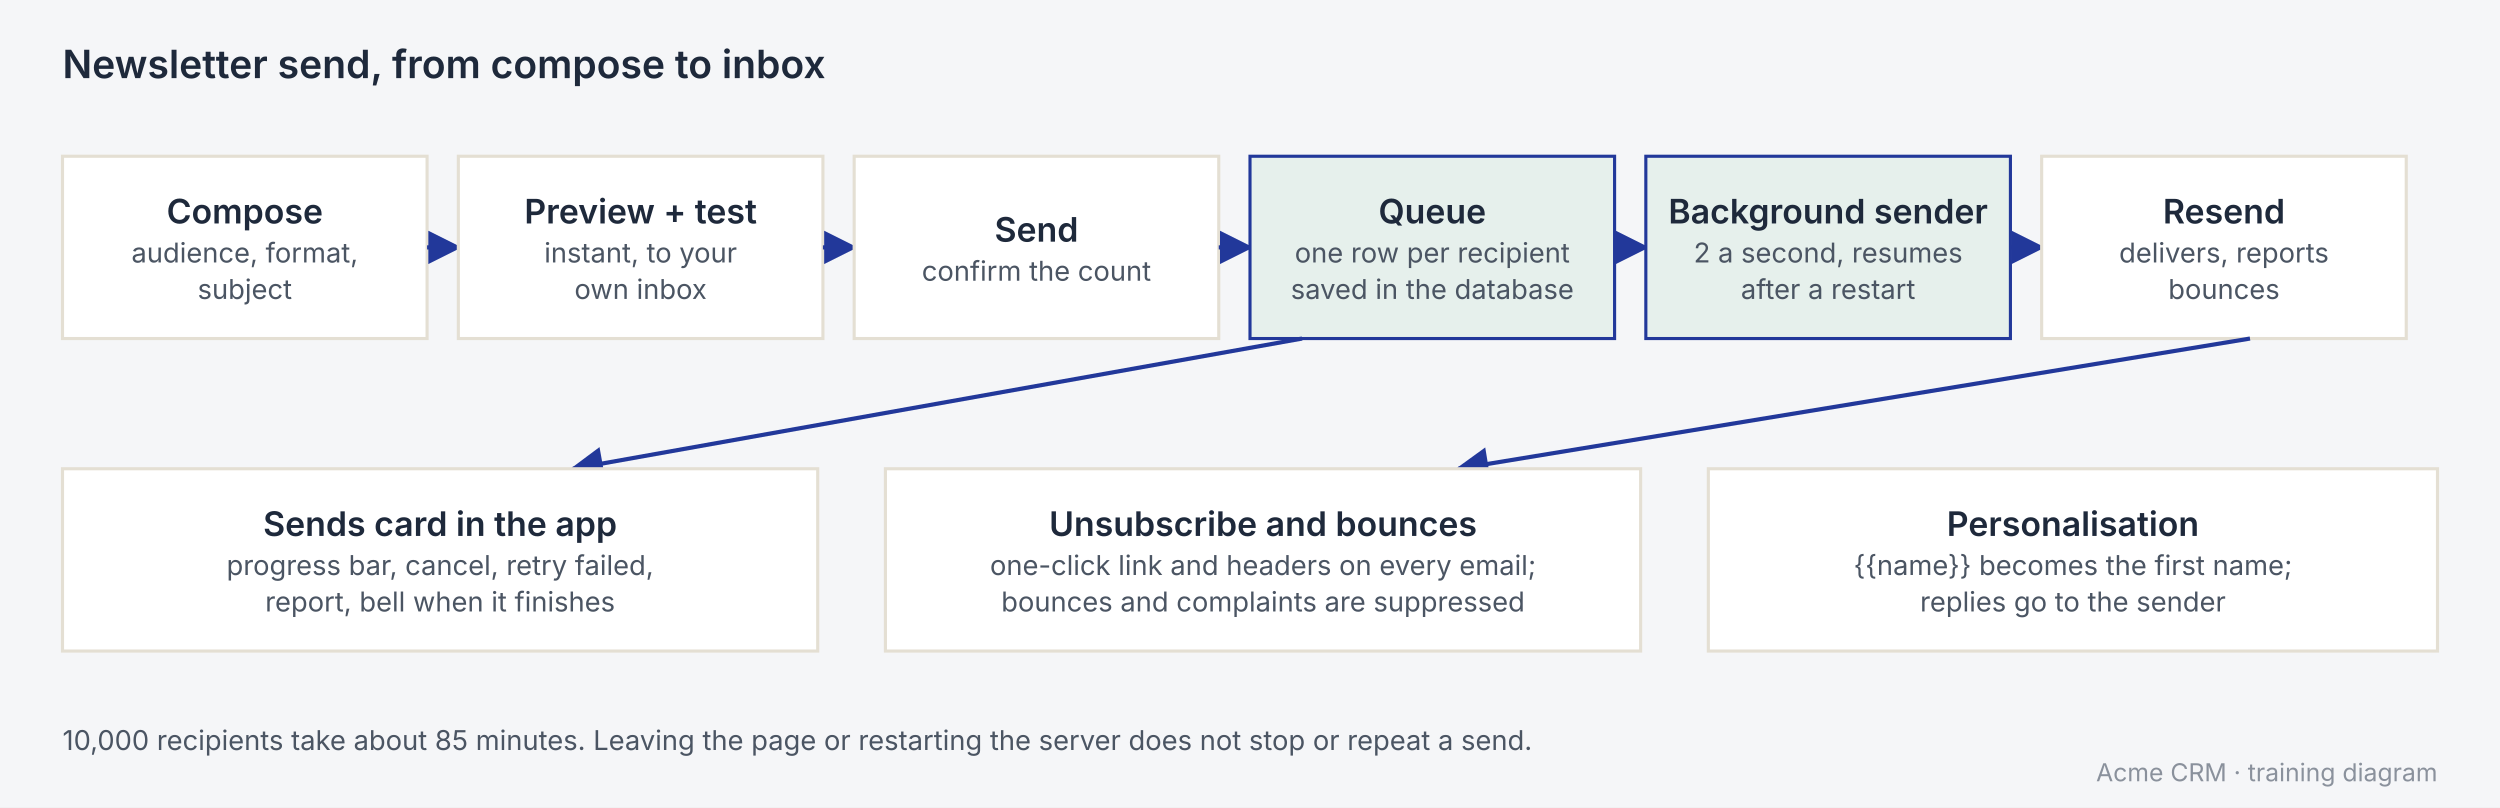
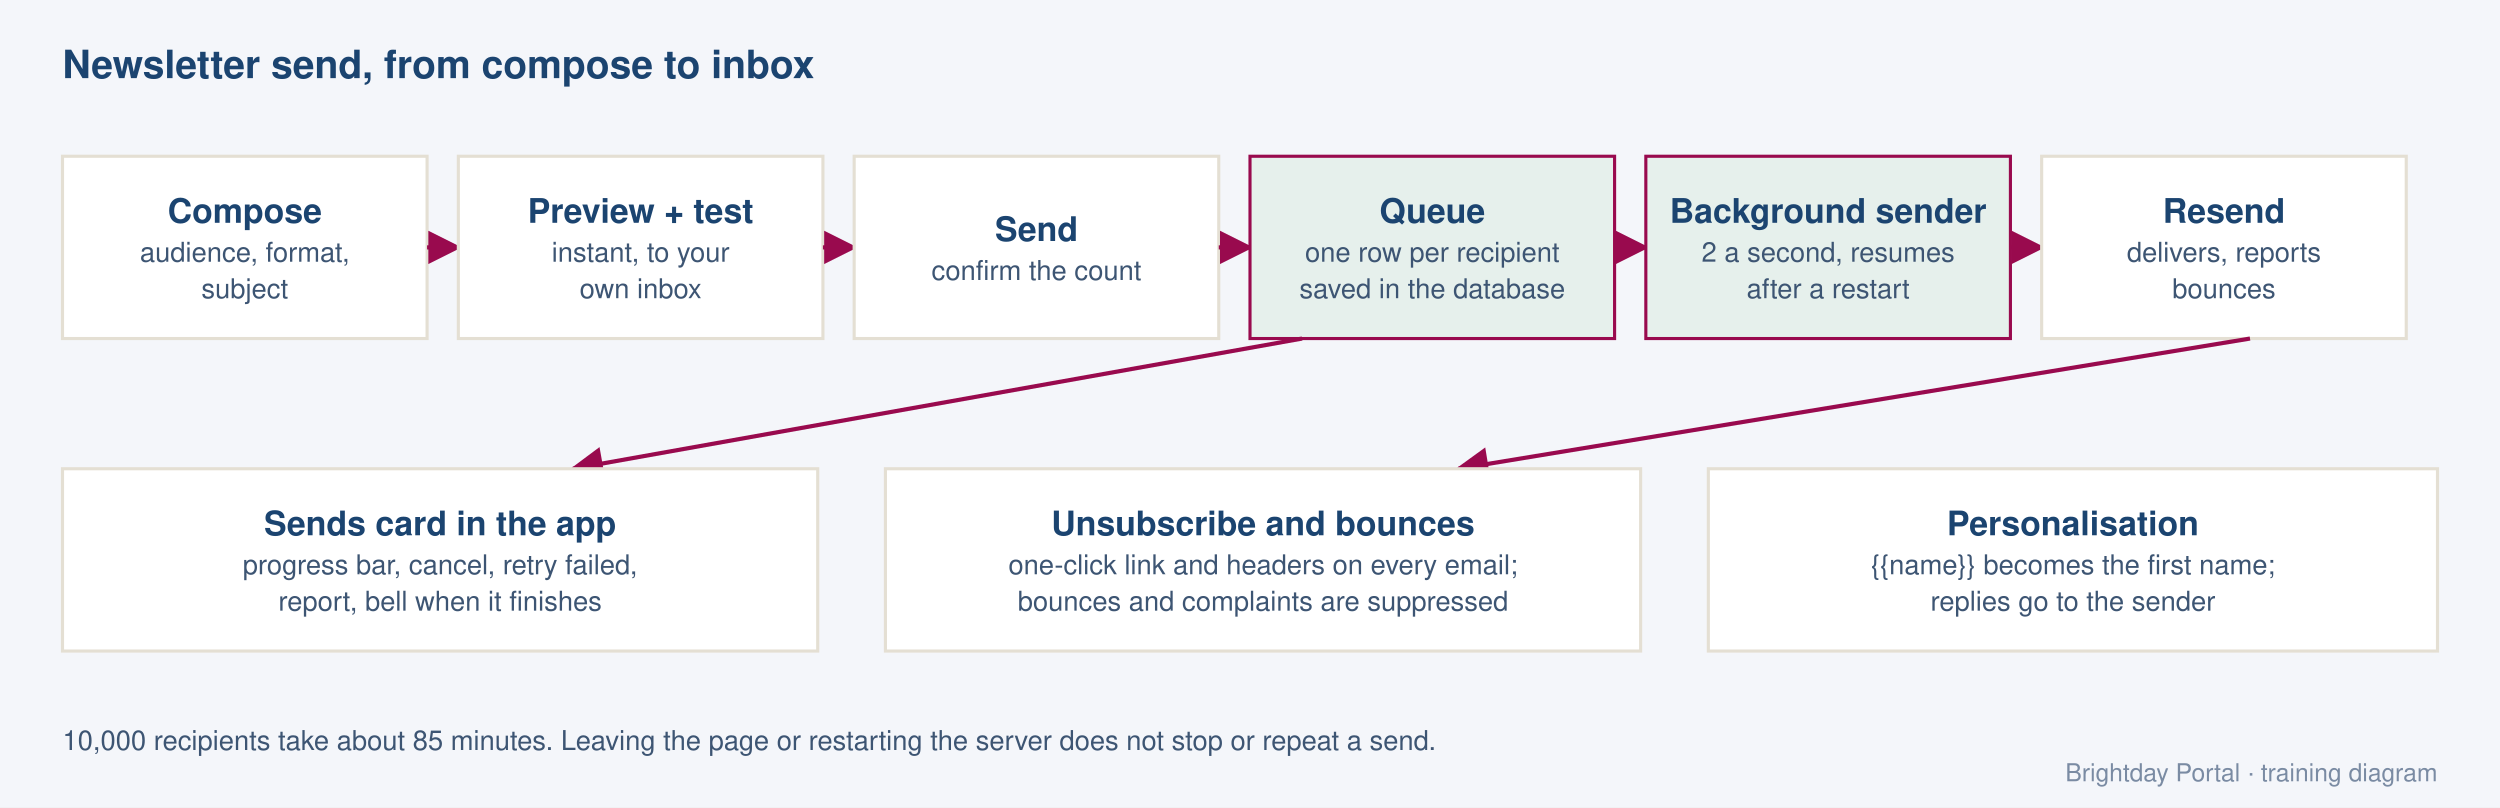
<svg xmlns="http://www.w3.org/2000/svg" viewBox="0 0 960 310" width="960" height="310" role="img" aria-label="Newsletter send, from compose to inbox">
  <defs>
    <marker id="a" viewBox="0 0 10 10" refX="9" refY="5" markerWidth="8" markerHeight="8" orient="auto-start-reverse">
-       <path d="M0 0L10 5L0 10z" fill="#22389A" />
+       <path d="M0 0L10 5L0 10z" fill="#990A4E" />
    </marker>
  </defs>
-   <rect width="960" height="310" fill="#F5F6F8" />
-   <text x="24" y="30" font-size="15" font-weight="600" fill="#1E293B" style="font-family:Inter,Segoe UI,Helvetica,Arial,sans-serif">Newsletter send, from compose to inbox</text>
+   <rect width="960" height="310" fill="#F4F6FA" />
+   <text x="24" y="30" font-size="15" font-weight="600" fill="#1B4470" style="font-family:Manrope,Segoe UI,Helvetica,Arial,sans-serif">Newsletter send, from compose to inbox</text>
  <rect x="24" y="60" width="140" height="70" fill="#FFFFFF" stroke="#E4DFD3" stroke-width="1.2" />
-   <text x="94.0" y="81.0" text-anchor="middle" dominant-baseline="middle" font-size="13" font-weight="600" fill="#1E293B" style="font-family:Inter,Segoe UI,Helvetica,Arial,sans-serif">Compose</text>
-   <text x="94.0" y="97.0" text-anchor="middle" dominant-baseline="middle" font-size="10.5" fill="#4B5563" style="font-family:Inter,Segoe UI,Helvetica,Arial,sans-serif">audience, format,</text>
-   <text x="94.0" y="111.0" text-anchor="middle" dominant-baseline="middle" font-size="10.5" fill="#4B5563" style="font-family:Inter,Segoe UI,Helvetica,Arial,sans-serif">subject</text>
-   <line x1="164" y1="95" x2="176" y2="95" stroke="#22389A" stroke-width="1.6" marker-end="url(#a)" />
+   <text x="94.0" y="81.0" text-anchor="middle" dominant-baseline="middle" font-size="13" font-weight="600" fill="#1B4470" style="font-family:Manrope,Segoe UI,Helvetica,Arial,sans-serif">Compose</text>
+   <text x="94.0" y="97.0" text-anchor="middle" dominant-baseline="middle" font-size="10.5" fill="#3D5573" style="font-family:Manrope,Segoe UI,Helvetica,Arial,sans-serif">audience, format,</text>
+   <text x="94.0" y="111.0" text-anchor="middle" dominant-baseline="middle" font-size="10.5" fill="#3D5573" style="font-family:Manrope,Segoe UI,Helvetica,Arial,sans-serif">subject</text>
+   <line x1="164" y1="95" x2="176" y2="95" stroke="#990A4E" stroke-width="1.6" marker-end="url(#a)" />
  <rect x="176" y="60" width="140" height="70" fill="#FFFFFF" stroke="#E4DFD3" stroke-width="1.2" />
-   <text x="246.0" y="81.0" text-anchor="middle" dominant-baseline="middle" font-size="13" font-weight="600" fill="#1E293B" style="font-family:Inter,Segoe UI,Helvetica,Arial,sans-serif">Preview + test</text>
-   <text x="246.0" y="97.0" text-anchor="middle" dominant-baseline="middle" font-size="10.5" fill="#4B5563" style="font-family:Inter,Segoe UI,Helvetica,Arial,sans-serif">instant, to your</text>
-   <text x="246.0" y="111.0" text-anchor="middle" dominant-baseline="middle" font-size="10.5" fill="#4B5563" style="font-family:Inter,Segoe UI,Helvetica,Arial,sans-serif">own inbox</text>
-   <line x1="316" y1="95" x2="328" y2="95" stroke="#22389A" stroke-width="1.6" marker-end="url(#a)" />
+   <text x="246.0" y="81.0" text-anchor="middle" dominant-baseline="middle" font-size="13" font-weight="600" fill="#1B4470" style="font-family:Manrope,Segoe UI,Helvetica,Arial,sans-serif">Preview + test</text>
+   <text x="246.0" y="97.0" text-anchor="middle" dominant-baseline="middle" font-size="10.5" fill="#3D5573" style="font-family:Manrope,Segoe UI,Helvetica,Arial,sans-serif">instant, to your</text>
+   <text x="246.0" y="111.0" text-anchor="middle" dominant-baseline="middle" font-size="10.5" fill="#3D5573" style="font-family:Manrope,Segoe UI,Helvetica,Arial,sans-serif">own inbox</text>
+   <line x1="316" y1="95" x2="328" y2="95" stroke="#990A4E" stroke-width="1.6" marker-end="url(#a)" />
  <rect x="328" y="60" width="140" height="70" fill="#FFFFFF" stroke="#E4DFD3" stroke-width="1.2" />
-   <text x="398.0" y="88.0" text-anchor="middle" dominant-baseline="middle" font-size="13" font-weight="600" fill="#1E293B" style="font-family:Inter,Segoe UI,Helvetica,Arial,sans-serif">Send</text>
-   <text x="398.0" y="104.0" text-anchor="middle" dominant-baseline="middle" font-size="10.5" fill="#4B5563" style="font-family:Inter,Segoe UI,Helvetica,Arial,sans-serif">confirm the count</text>
-   <line x1="468" y1="95" x2="480" y2="95" stroke="#22389A" stroke-width="1.6" marker-end="url(#a)" />
-   <rect x="480" y="60" width="140" height="70" fill="#E6F0EC" stroke="#22389A" stroke-width="1.2" />
-   <text x="550.0" y="81.0" text-anchor="middle" dominant-baseline="middle" font-size="13" font-weight="600" fill="#1E293B" style="font-family:Inter,Segoe UI,Helvetica,Arial,sans-serif">Queue</text>
-   <text x="550.0" y="97.0" text-anchor="middle" dominant-baseline="middle" font-size="10.5" fill="#4B5563" style="font-family:Inter,Segoe UI,Helvetica,Arial,sans-serif">one row per recipient</text>
-   <text x="550.0" y="111.0" text-anchor="middle" dominant-baseline="middle" font-size="10.5" fill="#4B5563" style="font-family:Inter,Segoe UI,Helvetica,Arial,sans-serif">saved in the database</text>
-   <line x1="620" y1="95" x2="632" y2="95" stroke="#22389A" stroke-width="1.6" marker-end="url(#a)" />
-   <rect x="632" y="60" width="140" height="70" fill="#E6F0EC" stroke="#22389A" stroke-width="1.2" />
-   <text x="702.0" y="81.0" text-anchor="middle" dominant-baseline="middle" font-size="13" font-weight="600" fill="#1E293B" style="font-family:Inter,Segoe UI,Helvetica,Arial,sans-serif">Background sender</text>
-   <text x="702.0" y="97.0" text-anchor="middle" dominant-baseline="middle" font-size="10.5" fill="#4B5563" style="font-family:Inter,Segoe UI,Helvetica,Arial,sans-serif">2 a second, resumes</text>
-   <text x="702.0" y="111.0" text-anchor="middle" dominant-baseline="middle" font-size="10.5" fill="#4B5563" style="font-family:Inter,Segoe UI,Helvetica,Arial,sans-serif">after a restart</text>
-   <line x1="772" y1="95" x2="784" y2="95" stroke="#22389A" stroke-width="1.6" marker-end="url(#a)" />
+   <text x="398.0" y="88.0" text-anchor="middle" dominant-baseline="middle" font-size="13" font-weight="600" fill="#1B4470" style="font-family:Manrope,Segoe UI,Helvetica,Arial,sans-serif">Send</text>
+   <text x="398.0" y="104.0" text-anchor="middle" dominant-baseline="middle" font-size="10.5" fill="#3D5573" style="font-family:Manrope,Segoe UI,Helvetica,Arial,sans-serif">confirm the count</text>
+   <line x1="468" y1="95" x2="480" y2="95" stroke="#990A4E" stroke-width="1.6" marker-end="url(#a)" />
+   <rect x="480" y="60" width="140" height="70" fill="#E6F0EC" stroke="#990A4E" stroke-width="1.2" />
+   <text x="550.0" y="81.0" text-anchor="middle" dominant-baseline="middle" font-size="13" font-weight="600" fill="#1B4470" style="font-family:Manrope,Segoe UI,Helvetica,Arial,sans-serif">Queue</text>
+   <text x="550.0" y="97.0" text-anchor="middle" dominant-baseline="middle" font-size="10.5" fill="#3D5573" style="font-family:Manrope,Segoe UI,Helvetica,Arial,sans-serif">one row per recipient</text>
+   <text x="550.0" y="111.0" text-anchor="middle" dominant-baseline="middle" font-size="10.5" fill="#3D5573" style="font-family:Manrope,Segoe UI,Helvetica,Arial,sans-serif">saved in the database</text>
+   <line x1="620" y1="95" x2="632" y2="95" stroke="#990A4E" stroke-width="1.6" marker-end="url(#a)" />
+   <rect x="632" y="60" width="140" height="70" fill="#E6F0EC" stroke="#990A4E" stroke-width="1.2" />
+   <text x="702.0" y="81.0" text-anchor="middle" dominant-baseline="middle" font-size="13" font-weight="600" fill="#1B4470" style="font-family:Manrope,Segoe UI,Helvetica,Arial,sans-serif">Background sender</text>
+   <text x="702.0" y="97.0" text-anchor="middle" dominant-baseline="middle" font-size="10.5" fill="#3D5573" style="font-family:Manrope,Segoe UI,Helvetica,Arial,sans-serif">2 a second, resumes</text>
+   <text x="702.0" y="111.0" text-anchor="middle" dominant-baseline="middle" font-size="10.5" fill="#3D5573" style="font-family:Manrope,Segoe UI,Helvetica,Arial,sans-serif">after a restart</text>
+   <line x1="772" y1="95" x2="784" y2="95" stroke="#990A4E" stroke-width="1.6" marker-end="url(#a)" />
  <rect x="784" y="60" width="140" height="70" fill="#FFFFFF" stroke="#E4DFD3" stroke-width="1.2" />
-   <text x="854.0" y="81.0" text-anchor="middle" dominant-baseline="middle" font-size="13" font-weight="600" fill="#1E293B" style="font-family:Inter,Segoe UI,Helvetica,Arial,sans-serif">Resend</text>
-   <text x="854.0" y="97.0" text-anchor="middle" dominant-baseline="middle" font-size="10.5" fill="#4B5563" style="font-family:Inter,Segoe UI,Helvetica,Arial,sans-serif">delivers, reports</text>
-   <text x="854.0" y="111.0" text-anchor="middle" dominant-baseline="middle" font-size="10.5" fill="#4B5563" style="font-family:Inter,Segoe UI,Helvetica,Arial,sans-serif">bounces</text>
-   <line x1="500" y1="130" x2="220" y2="180" stroke="#22389A" stroke-width="1.6" marker-end="url(#a)" />
-   <line x1="864" y1="130" x2="560" y2="180" stroke="#22389A" stroke-width="1.6" marker-end="url(#a)" />
+   <text x="854.0" y="81.0" text-anchor="middle" dominant-baseline="middle" font-size="13" font-weight="600" fill="#1B4470" style="font-family:Manrope,Segoe UI,Helvetica,Arial,sans-serif">Resend</text>
+   <text x="854.0" y="97.0" text-anchor="middle" dominant-baseline="middle" font-size="10.5" fill="#3D5573" style="font-family:Manrope,Segoe UI,Helvetica,Arial,sans-serif">delivers, reports</text>
+   <text x="854.0" y="111.0" text-anchor="middle" dominant-baseline="middle" font-size="10.5" fill="#3D5573" style="font-family:Manrope,Segoe UI,Helvetica,Arial,sans-serif">bounces</text>
+   <line x1="500" y1="130" x2="220" y2="180" stroke="#990A4E" stroke-width="1.6" marker-end="url(#a)" />
+   <line x1="864" y1="130" x2="560" y2="180" stroke="#990A4E" stroke-width="1.6" marker-end="url(#a)" />
  <rect x="24" y="180" width="290" height="70" fill="#FFFFFF" stroke="#E4DFD3" stroke-width="1.2" />
-   <text x="169.0" y="201.0" text-anchor="middle" dominant-baseline="middle" font-size="13" font-weight="600" fill="#1E293B" style="font-family:Inter,Segoe UI,Helvetica,Arial,sans-serif">Sends card in the app</text>
-   <text x="169.0" y="217.0" text-anchor="middle" dominant-baseline="middle" font-size="10.5" fill="#4B5563" style="font-family:Inter,Segoe UI,Helvetica,Arial,sans-serif">progress bar, cancel, retry failed,</text>
-   <text x="169.0" y="231.0" text-anchor="middle" dominant-baseline="middle" font-size="10.5" fill="#4B5563" style="font-family:Inter,Segoe UI,Helvetica,Arial,sans-serif">report, bell when it finishes</text>
+   <text x="169.0" y="201.0" text-anchor="middle" dominant-baseline="middle" font-size="13" font-weight="600" fill="#1B4470" style="font-family:Manrope,Segoe UI,Helvetica,Arial,sans-serif">Sends card in the app</text>
+   <text x="169.0" y="217.0" text-anchor="middle" dominant-baseline="middle" font-size="10.5" fill="#3D5573" style="font-family:Manrope,Segoe UI,Helvetica,Arial,sans-serif">progress bar, cancel, retry failed,</text>
+   <text x="169.0" y="231.0" text-anchor="middle" dominant-baseline="middle" font-size="10.5" fill="#3D5573" style="font-family:Manrope,Segoe UI,Helvetica,Arial,sans-serif">report, bell when it finishes</text>
  <rect x="340" y="180" width="290" height="70" fill="#FFFFFF" stroke="#E4DFD3" stroke-width="1.2" />
-   <text x="485.0" y="201.0" text-anchor="middle" dominant-baseline="middle" font-size="13" font-weight="600" fill="#1E293B" style="font-family:Inter,Segoe UI,Helvetica,Arial,sans-serif">Unsubscribe and bounces</text>
-   <text x="485.0" y="217.0" text-anchor="middle" dominant-baseline="middle" font-size="10.5" fill="#4B5563" style="font-family:Inter,Segoe UI,Helvetica,Arial,sans-serif">one-click link and headers on every email;</text>
-   <text x="485.0" y="231.0" text-anchor="middle" dominant-baseline="middle" font-size="10.5" fill="#4B5563" style="font-family:Inter,Segoe UI,Helvetica,Arial,sans-serif">bounces and complaints are suppressed</text>
+   <text x="485.0" y="201.0" text-anchor="middle" dominant-baseline="middle" font-size="13" font-weight="600" fill="#1B4470" style="font-family:Manrope,Segoe UI,Helvetica,Arial,sans-serif">Unsubscribe and bounces</text>
+   <text x="485.0" y="217.0" text-anchor="middle" dominant-baseline="middle" font-size="10.5" fill="#3D5573" style="font-family:Manrope,Segoe UI,Helvetica,Arial,sans-serif">one-click link and headers on every email;</text>
+   <text x="485.0" y="231.0" text-anchor="middle" dominant-baseline="middle" font-size="10.5" fill="#3D5573" style="font-family:Manrope,Segoe UI,Helvetica,Arial,sans-serif">bounces and complaints are suppressed</text>
  <rect x="656" y="180" width="280" height="70" fill="#FFFFFF" stroke="#E4DFD3" stroke-width="1.2" />
-   <text x="796.0" y="201.0" text-anchor="middle" dominant-baseline="middle" font-size="13" font-weight="600" fill="#1E293B" style="font-family:Inter,Segoe UI,Helvetica,Arial,sans-serif">Personalisation</text>
-   <text x="796.0" y="217.0" text-anchor="middle" dominant-baseline="middle" font-size="10.5" fill="#4B5563" style="font-family:Inter,Segoe UI,Helvetica,Arial,sans-serif">{{name}} becomes the first name;</text>
-   <text x="796.0" y="231.0" text-anchor="middle" dominant-baseline="middle" font-size="10.5" fill="#4B5563" style="font-family:Inter,Segoe UI,Helvetica,Arial,sans-serif">replies go to the sender</text>
-   <text x="24" y="288" font-size="10.5" fill="#4B5563" style="font-family:Inter,Segoe UI,Helvetica,Arial,sans-serif">10,000 recipients take about 85 minutes. Leaving the page or restarting the server does not stop or repeat a send.</text>
-   <text x="936" y="300" text-anchor="end" font-size="9.5" fill="#8A919C" style="font-family:Inter,Segoe UI,Helvetica,Arial,sans-serif">Acme CRM · training diagram</text>
+   <text x="796.0" y="201.0" text-anchor="middle" dominant-baseline="middle" font-size="13" font-weight="600" fill="#1B4470" style="font-family:Manrope,Segoe UI,Helvetica,Arial,sans-serif">Personalisation</text>
+   <text x="796.0" y="217.0" text-anchor="middle" dominant-baseline="middle" font-size="10.5" fill="#3D5573" style="font-family:Manrope,Segoe UI,Helvetica,Arial,sans-serif">{{name}} becomes the first name;</text>
+   <text x="796.0" y="231.0" text-anchor="middle" dominant-baseline="middle" font-size="10.5" fill="#3D5573" style="font-family:Manrope,Segoe UI,Helvetica,Arial,sans-serif">replies go to the sender</text>
+   <text x="24" y="288" font-size="10.5" fill="#3D5573" style="font-family:Manrope,Segoe UI,Helvetica,Arial,sans-serif">10,000 recipients take about 85 minutes. Leaving the page or restarting the server does not stop or repeat a send.</text>
+   <text x="936" y="300" text-anchor="end" font-size="9.5" fill="#7A8BA3" style="font-family:Manrope,Segoe UI,Helvetica,Arial,sans-serif">Brightday Portal · training diagram</text>
</svg>
